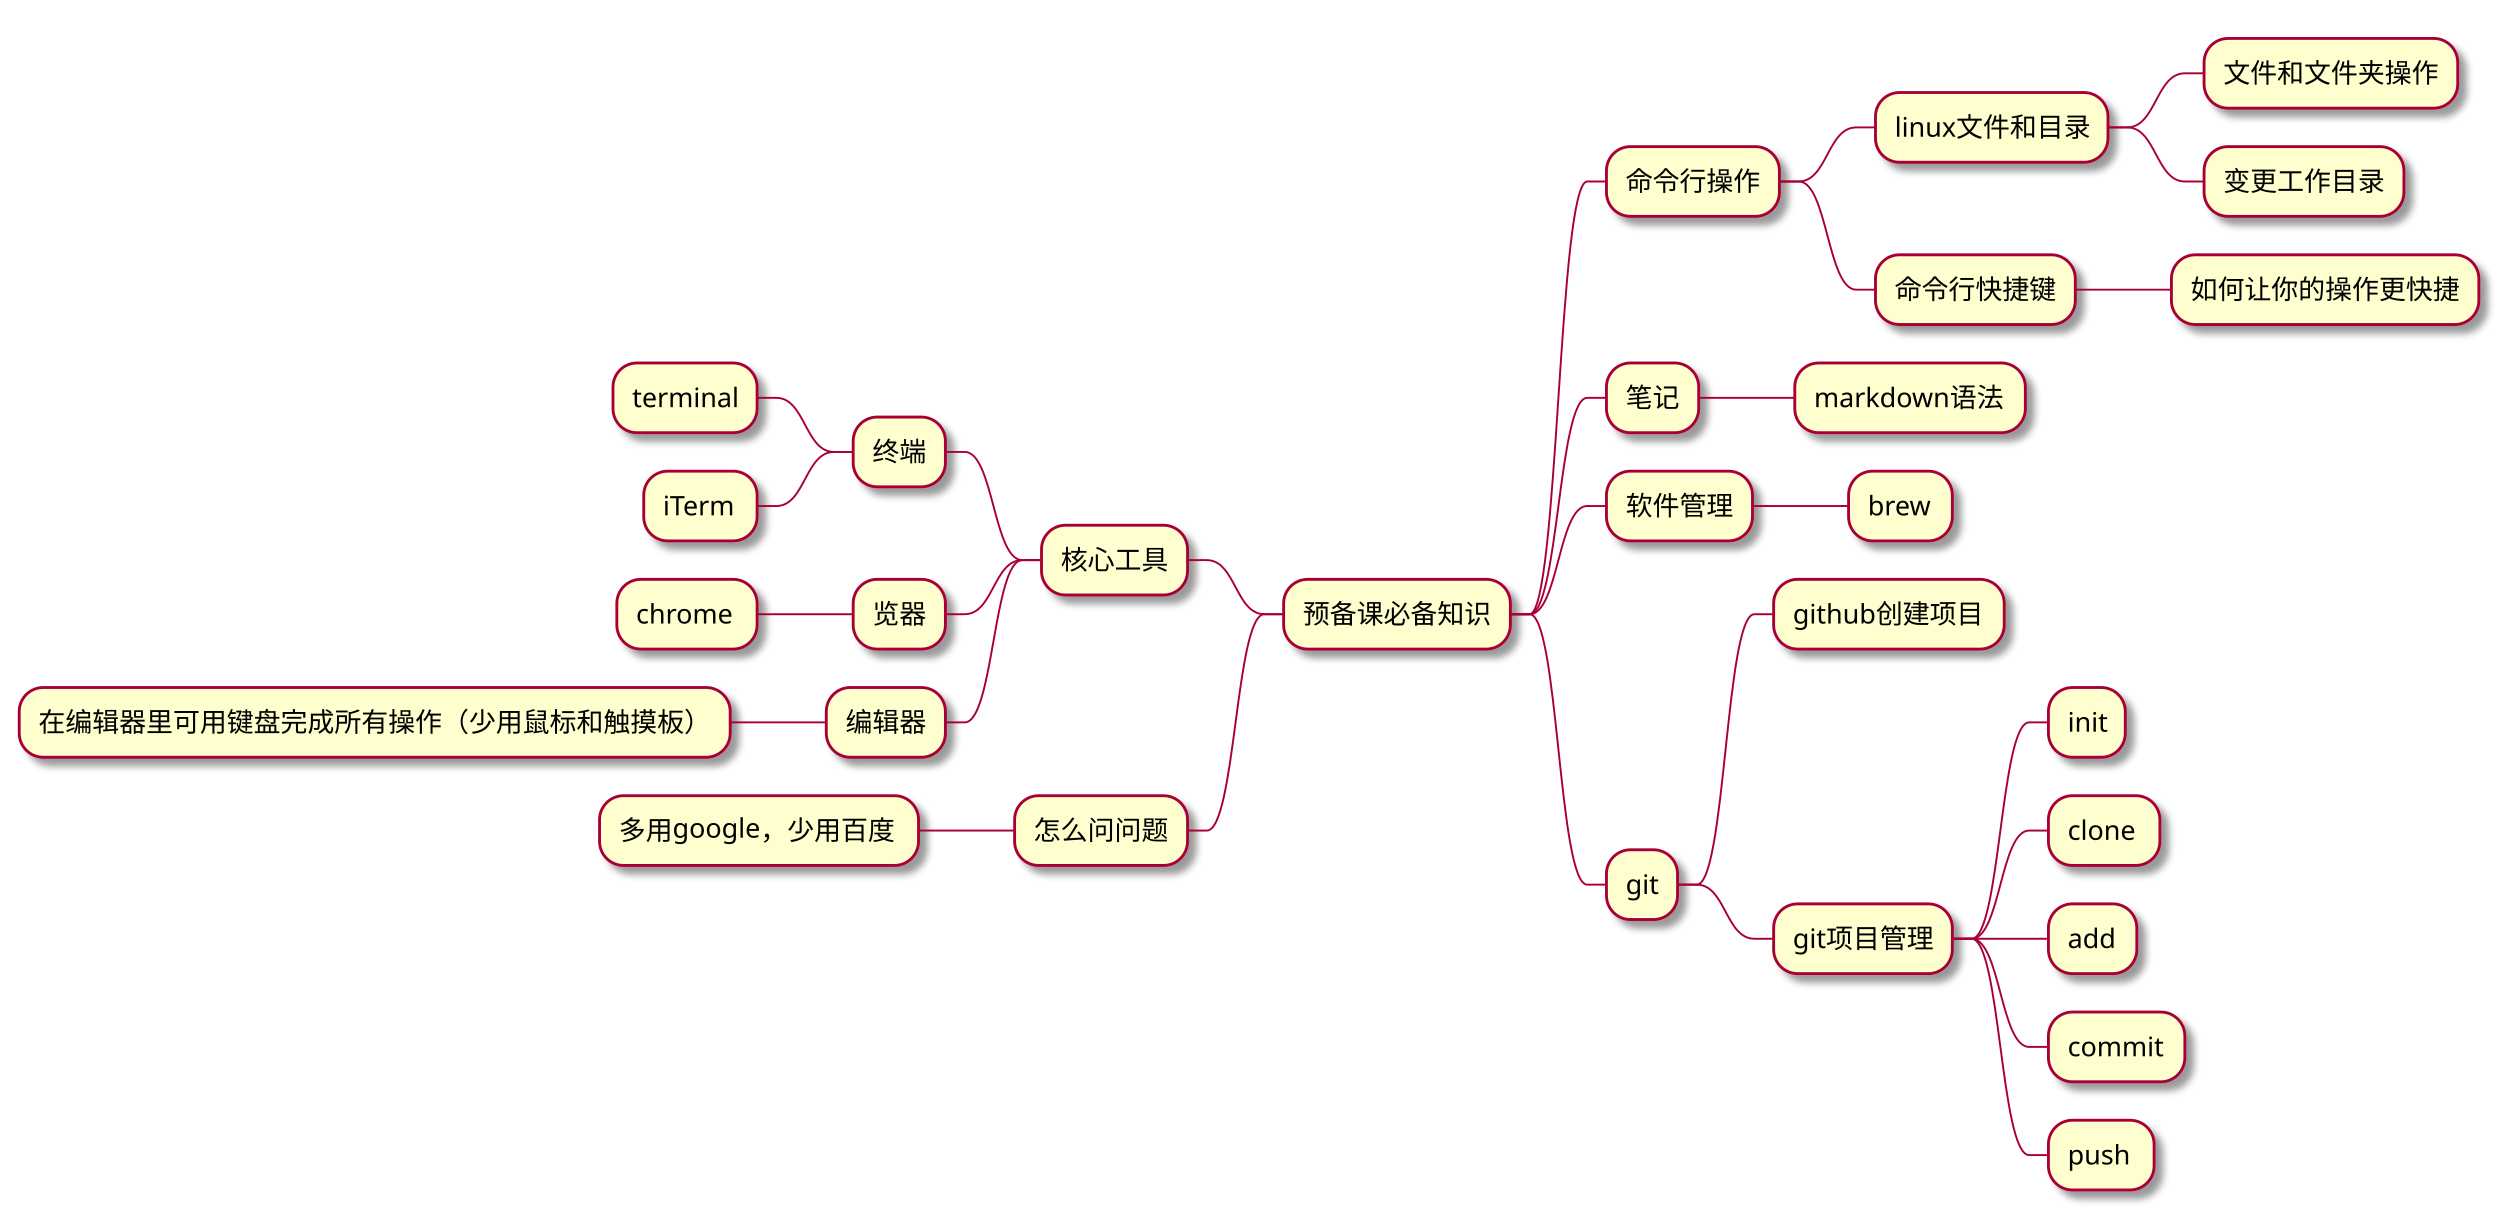
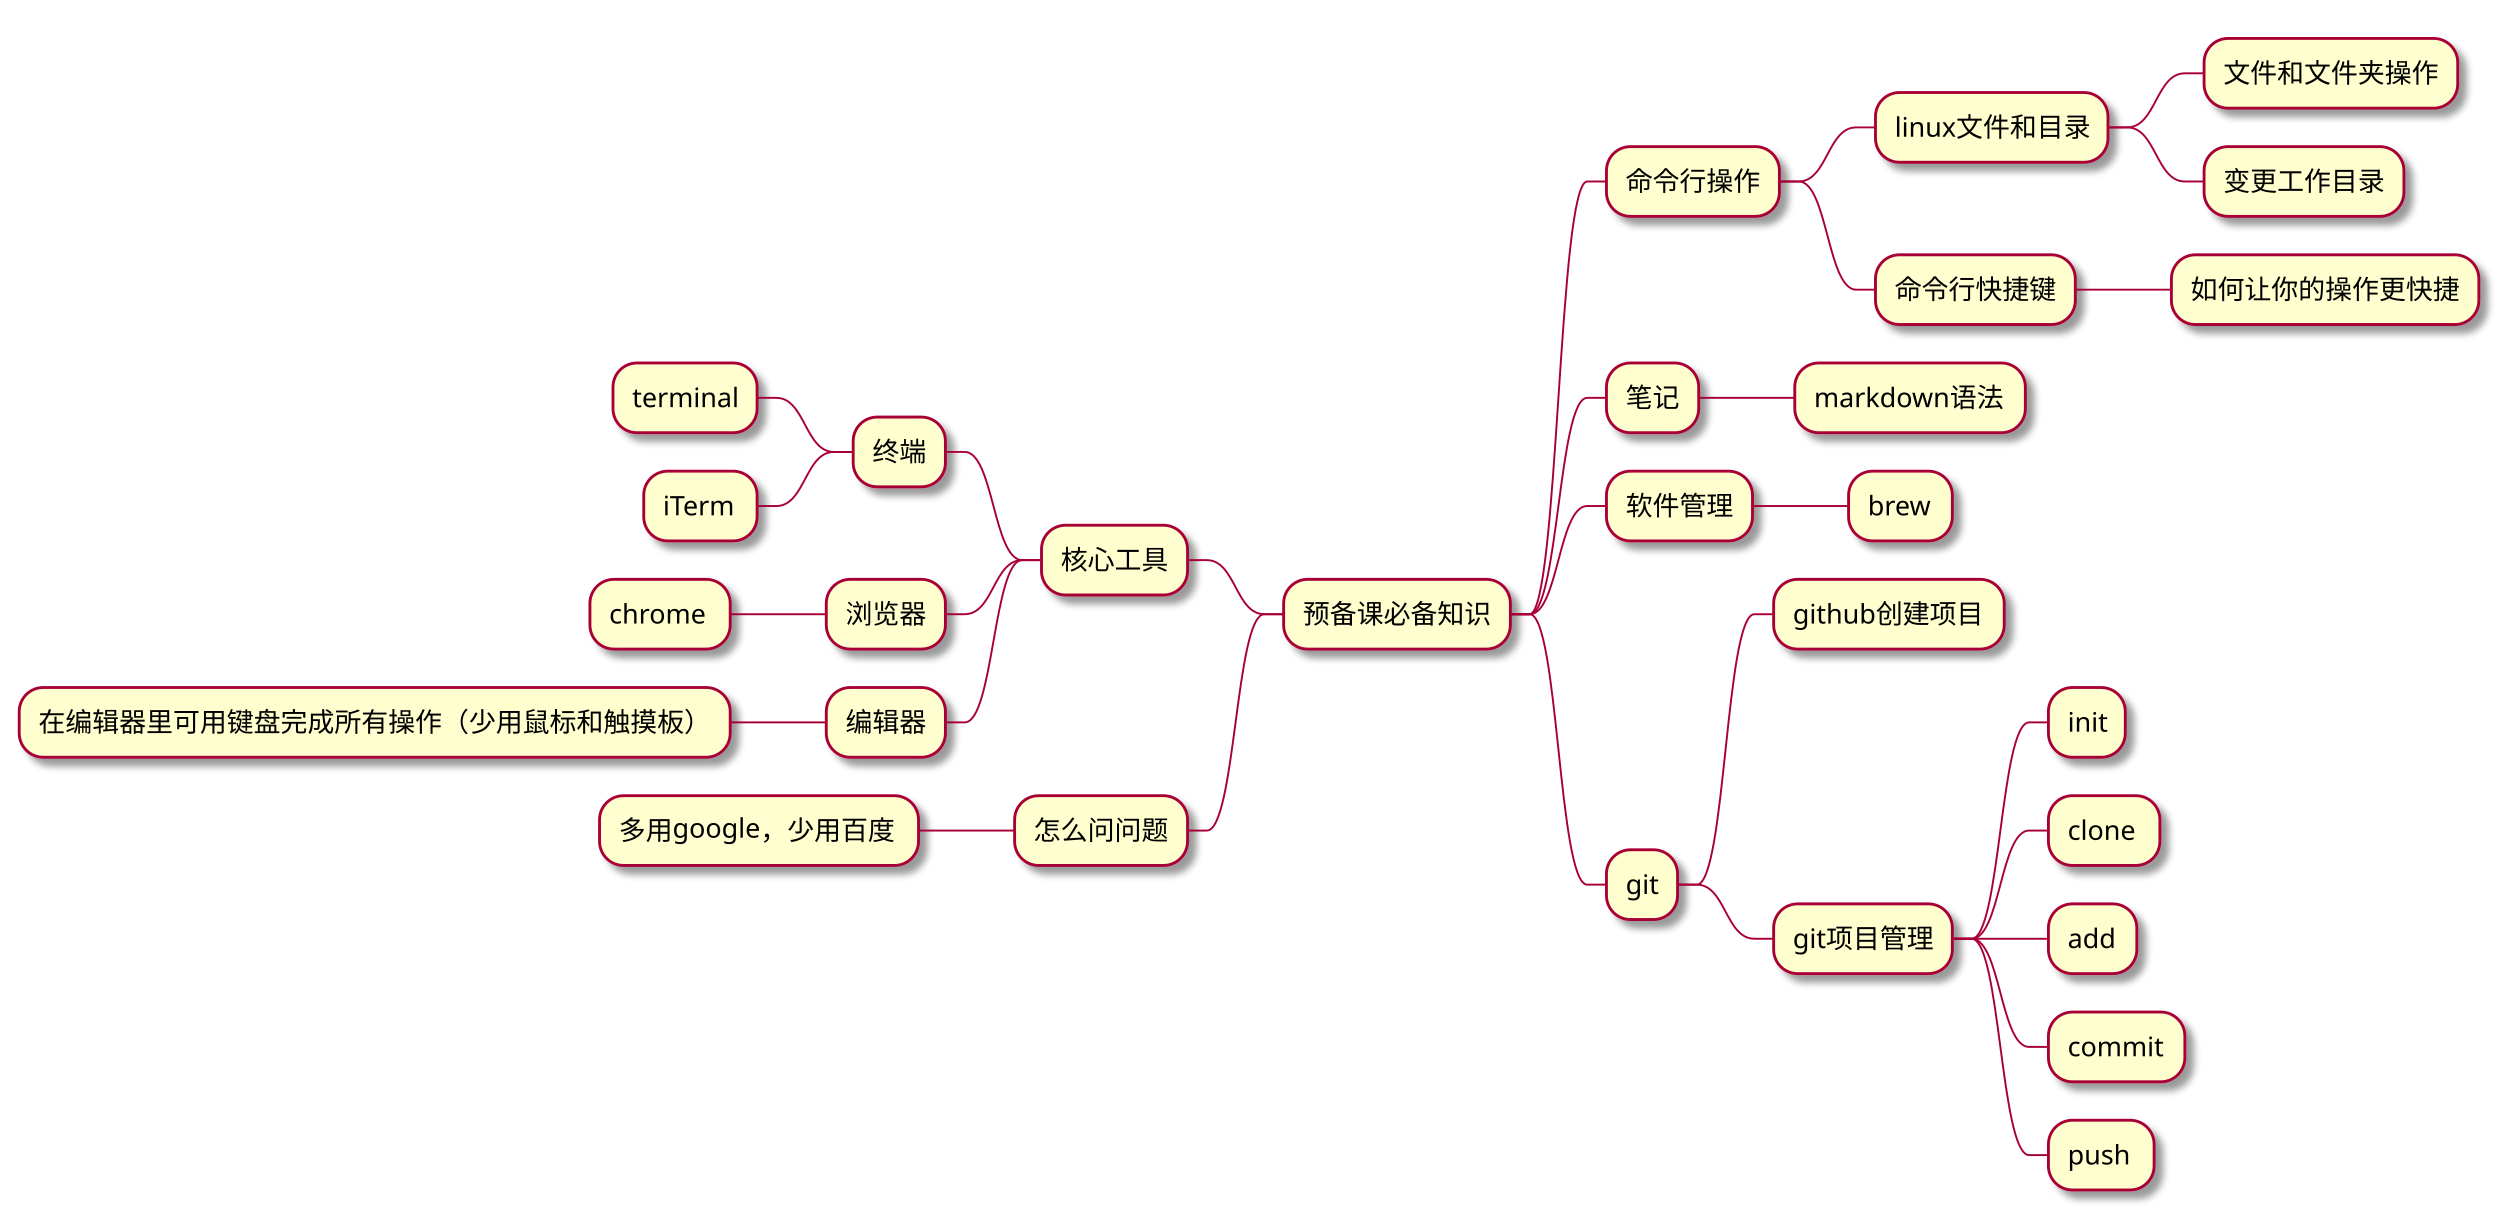
<svg xmlns="http://www.w3.org/2000/svg" contentScriptType="application/ecmascript" contentStyleType="text/css" height="630px" preserveAspectRatio="none" style="width:1301px;height:630px;" version="1.1" viewBox="0 0 1301 630" width="1301px" zoomAndPan="magnify">
  <defs>
-     <filter height="300%" id="f1j2y7qh7t1dr3" width="300%" x="-1" y="-1">
+     <filter height="300%" id="f1nq94msgk03mu" width="300%" x="-1" y="-1">
      <feGaussianBlur result="blurOut" stdDeviation="2.0" />
      <feColorMatrix in="blurOut" result="blurOut2" type="matrix" values="0 0 0 0 0 0 0 0 0 0 0 0 0 0 0 0 0 0 .4 0" />
      <feOffset dx="4.0" dy="4.0" in="blurOut2" result="blurOut3" />
      <feBlend in="SourceGraphic" in2="blurOut3" mode="normal" />
    </filter>
  </defs>
  <g>
-     <rect fill="#FEFECE" filter="url(#f1j2y7qh7t1dr3)" height="36.297" rx="12.5" ry="12.5" style="stroke: #A80036; stroke-width: 1.5;" width="118" x="668" y="301.484" />
+     <rect fill="#FEFECE" filter="url(#f1nq94msgk03mu)" height="36.297" rx="12.5" ry="12.5" style="stroke: #A80036; stroke-width: 1.5;" width="118" x="668" y="301.484" />
    <text fill="#000000" font-family="sans-serif" font-size="14" lengthAdjust="spacingAndGlyphs" textLength="98" x="678" y="324.479">预备课必备知识</text>
-     <rect fill="#FEFECE" filter="url(#f1j2y7qh7t1dr3)" height="36.297" rx="12.5" ry="12.5" style="stroke: #A80036; stroke-width: 1.5;" width="90" x="836" y="76.297" />
+     <rect fill="#FEFECE" filter="url(#f1nq94msgk03mu)" height="36.297" rx="12.5" ry="12.5" style="stroke: #A80036; stroke-width: 1.5;" width="90" x="836" y="76.297" />
    <text fill="#000000" font-family="sans-serif" font-size="14" lengthAdjust="spacingAndGlyphs" textLength="70" x="846" y="99.292">命令行操作</text>
-     <rect fill="#FEFECE" filter="url(#f1j2y7qh7t1dr3)" height="36.297" rx="12.5" ry="12.5" style="stroke: #A80036; stroke-width: 1.5;" width="121" x="976" y="48.148" />
+     <rect fill="#FEFECE" filter="url(#f1nq94msgk03mu)" height="36.297" rx="12.5" ry="12.5" style="stroke: #A80036; stroke-width: 1.5;" width="121" x="976" y="48.148" />
    <text fill="#000000" font-family="sans-serif" font-size="14" lengthAdjust="spacingAndGlyphs" textLength="101" x="986" y="71.144">linux文件和目录</text>
-     <rect fill="#FEFECE" filter="url(#f1j2y7qh7t1dr3)" height="36.297" rx="12.5" ry="12.5" style="stroke: #A80036; stroke-width: 1.5;" width="132" x="1147" y="20" />
+     <rect fill="#FEFECE" filter="url(#f1nq94msgk03mu)" height="36.297" rx="12.5" ry="12.5" style="stroke: #A80036; stroke-width: 1.5;" width="132" x="1147" y="20" />
    <text fill="#000000" font-family="sans-serif" font-size="14" lengthAdjust="spacingAndGlyphs" textLength="112" x="1157" y="42.995">文件和文件夹操作</text>
    <path d="M1097,66.297 L1107,66.297 C1122,66.297 1122,38.148 1137,38.148 L1147,38.148 " fill="none" style="stroke: #A80036; stroke-width: 1.0;" />
-     <rect fill="#FEFECE" filter="url(#f1j2y7qh7t1dr3)" height="36.297" rx="12.5" ry="12.5" style="stroke: #A80036; stroke-width: 1.5;" width="104" x="1147" y="76.297" />
+     <rect fill="#FEFECE" filter="url(#f1nq94msgk03mu)" height="36.297" rx="12.5" ry="12.5" style="stroke: #A80036; stroke-width: 1.5;" width="104" x="1147" y="76.297" />
    <text fill="#000000" font-family="sans-serif" font-size="14" lengthAdjust="spacingAndGlyphs" textLength="84" x="1157" y="99.292">变更工作目录</text>
    <path d="M1097,66.297 L1107,66.297 C1122,66.297 1122,94.445 1137,94.445 L1147,94.445 " fill="none" style="stroke: #A80036; stroke-width: 1.0;" />
    <path d="M926,94.445 L936,94.445 C951,94.445 951,66.297 966,66.297 L976,66.297 " fill="none" style="stroke: #A80036; stroke-width: 1.0;" />
-     <rect fill="#FEFECE" filter="url(#f1j2y7qh7t1dr3)" height="36.297" rx="12.5" ry="12.5" style="stroke: #A80036; stroke-width: 1.5;" width="104" x="976" y="132.594" />
+     <rect fill="#FEFECE" filter="url(#f1nq94msgk03mu)" height="36.297" rx="12.5" ry="12.5" style="stroke: #A80036; stroke-width: 1.5;" width="104" x="976" y="132.594" />
    <text fill="#000000" font-family="sans-serif" font-size="14" lengthAdjust="spacingAndGlyphs" textLength="84" x="986" y="155.589">命令行快捷键</text>
-     <rect fill="#FEFECE" filter="url(#f1j2y7qh7t1dr3)" height="36.297" rx="12.5" ry="12.5" style="stroke: #A80036; stroke-width: 1.5;" width="160" x="1130" y="132.594" />
+     <rect fill="#FEFECE" filter="url(#f1nq94msgk03mu)" height="36.297" rx="12.5" ry="12.5" style="stroke: #A80036; stroke-width: 1.5;" width="160" x="1130" y="132.594" />
    <text fill="#000000" font-family="sans-serif" font-size="14" lengthAdjust="spacingAndGlyphs" textLength="140" x="1140" y="155.589">如何让你的操作更快捷</text>
    <path d="M1080,150.742 L1090,150.742 C1105,150.742 1105,150.742 1120,150.742 L1130,150.742 " fill="none" style="stroke: #A80036; stroke-width: 1.0;" />
    <path d="M926,94.445 L936,94.445 C951,94.445 951,150.742 966,150.742 L976,150.742 " fill="none" style="stroke: #A80036; stroke-width: 1.0;" />
    <path d="M786,319.633 L796,319.633 C811,319.633 811,94.445 826,94.445 L836,94.445 " fill="none" style="stroke: #A80036; stroke-width: 1.0;" />
-     <rect fill="#FEFECE" filter="url(#f1j2y7qh7t1dr3)" height="36.297" rx="12.5" ry="12.5" style="stroke: #A80036; stroke-width: 1.5;" width="48" x="836" y="188.891" />
+     <rect fill="#FEFECE" filter="url(#f1nq94msgk03mu)" height="36.297" rx="12.5" ry="12.5" style="stroke: #A80036; stroke-width: 1.5;" width="48" x="836" y="188.891" />
    <text fill="#000000" font-family="sans-serif" font-size="14" lengthAdjust="spacingAndGlyphs" textLength="28" x="846" y="211.886">笔记</text>
-     <rect fill="#FEFECE" filter="url(#f1j2y7qh7t1dr3)" height="36.297" rx="12.5" ry="12.5" style="stroke: #A80036; stroke-width: 1.5;" width="120" x="934" y="188.891" />
+     <rect fill="#FEFECE" filter="url(#f1nq94msgk03mu)" height="36.297" rx="12.5" ry="12.5" style="stroke: #A80036; stroke-width: 1.5;" width="120" x="934" y="188.891" />
    <text fill="#000000" font-family="sans-serif" font-size="14" lengthAdjust="spacingAndGlyphs" textLength="100" x="944" y="211.886">markdown语法</text>
    <path d="M884,207.039 L894,207.039 C909,207.039 909,207.039 924,207.039 L934,207.039 " fill="none" style="stroke: #A80036; stroke-width: 1.0;" />
    <path d="M786,319.633 L796,319.633 C811,319.633 811,207.039 826,207.039 L836,207.039 " fill="none" style="stroke: #A80036; stroke-width: 1.0;" />
-     <rect fill="#FEFECE" filter="url(#f1j2y7qh7t1dr3)" height="36.297" rx="12.5" ry="12.5" style="stroke: #A80036; stroke-width: 1.5;" width="76" x="836" y="245.188" />
+     <rect fill="#FEFECE" filter="url(#f1nq94msgk03mu)" height="36.297" rx="12.5" ry="12.5" style="stroke: #A80036; stroke-width: 1.5;" width="76" x="836" y="245.188" />
    <text fill="#000000" font-family="sans-serif" font-size="14" lengthAdjust="spacingAndGlyphs" textLength="56" x="846" y="268.183">软件管理</text>
-     <rect fill="#FEFECE" filter="url(#f1j2y7qh7t1dr3)" height="36.297" rx="12.5" ry="12.5" style="stroke: #A80036; stroke-width: 1.5;" width="54" x="962" y="245.188" />
+     <rect fill="#FEFECE" filter="url(#f1nq94msgk03mu)" height="36.297" rx="12.5" ry="12.5" style="stroke: #A80036; stroke-width: 1.5;" width="54" x="962" y="245.188" />
    <text fill="#000000" font-family="sans-serif" font-size="14" lengthAdjust="spacingAndGlyphs" textLength="34" x="972" y="268.183">brew</text>
    <path d="M912,263.336 L922,263.336 C937,263.336 937,263.336 952,263.336 L962,263.336 " fill="none" style="stroke: #A80036; stroke-width: 1.0;" />
    <path d="M786,319.633 L796,319.633 C811,319.633 811,263.336 826,263.336 L836,263.336 " fill="none" style="stroke: #A80036; stroke-width: 1.0;" />
-     <rect fill="#FEFECE" filter="url(#f1j2y7qh7t1dr3)" height="36.297" rx="12.5" ry="12.5" style="stroke: #A80036; stroke-width: 1.5;" width="37" x="836" y="442.227" />
+     <rect fill="#FEFECE" filter="url(#f1nq94msgk03mu)" height="36.297" rx="12.5" ry="12.5" style="stroke: #A80036; stroke-width: 1.5;" width="37" x="836" y="442.227" />
    <text fill="#000000" font-family="sans-serif" font-size="14" lengthAdjust="spacingAndGlyphs" textLength="17" x="846" y="465.222">git</text>
-     <rect fill="#FEFECE" filter="url(#f1j2y7qh7t1dr3)" height="36.297" rx="12.5" ry="12.5" style="stroke: #A80036; stroke-width: 1.5;" width="120" x="923" y="301.484" />
+     <rect fill="#FEFECE" filter="url(#f1nq94msgk03mu)" height="36.297" rx="12.5" ry="12.5" style="stroke: #A80036; stroke-width: 1.5;" width="120" x="923" y="301.484" />
    <text fill="#000000" font-family="sans-serif" font-size="14" lengthAdjust="spacingAndGlyphs" textLength="100" x="933" y="324.479">github创建项目</text>
    <path d="M873,460.375 L883,460.375 C898,460.375 898,319.633 913,319.633 L923,319.633 " fill="none" style="stroke: #A80036; stroke-width: 1.0;" />
-     <rect fill="#FEFECE" filter="url(#f1j2y7qh7t1dr3)" height="36.297" rx="12.5" ry="12.5" style="stroke: #A80036; stroke-width: 1.5;" width="93" x="923" y="470.375" />
+     <rect fill="#FEFECE" filter="url(#f1nq94msgk03mu)" height="36.297" rx="12.5" ry="12.5" style="stroke: #A80036; stroke-width: 1.5;" width="93" x="923" y="470.375" />
    <text fill="#000000" font-family="sans-serif" font-size="14" lengthAdjust="spacingAndGlyphs" textLength="73" x="933" y="493.37">git项目管理</text>
-     <rect fill="#FEFECE" filter="url(#f1j2y7qh7t1dr3)" height="36.297" rx="12.5" ry="12.5" style="stroke: #A80036; stroke-width: 1.5;" width="40" x="1066" y="357.781" />
+     <rect fill="#FEFECE" filter="url(#f1nq94msgk03mu)" height="36.297" rx="12.5" ry="12.5" style="stroke: #A80036; stroke-width: 1.5;" width="40" x="1066" y="357.781" />
    <text fill="#000000" font-family="sans-serif" font-size="14" lengthAdjust="spacingAndGlyphs" textLength="20" x="1076" y="380.776">init</text>
    <path d="M1016,488.523 L1026,488.523 C1041,488.523 1041,375.93 1056,375.93 L1066,375.93 " fill="none" style="stroke: #A80036; stroke-width: 1.0;" />
-     <rect fill="#FEFECE" filter="url(#f1j2y7qh7t1dr3)" height="36.297" rx="12.5" ry="12.5" style="stroke: #A80036; stroke-width: 1.5;" width="58" x="1066" y="414.078" />
+     <rect fill="#FEFECE" filter="url(#f1nq94msgk03mu)" height="36.297" rx="12.5" ry="12.5" style="stroke: #A80036; stroke-width: 1.5;" width="58" x="1066" y="414.078" />
    <text fill="#000000" font-family="sans-serif" font-size="14" lengthAdjust="spacingAndGlyphs" textLength="38" x="1076" y="437.073">clone</text>
    <path d="M1016,488.523 L1026,488.523 C1041,488.523 1041,432.227 1056,432.227 L1066,432.227 " fill="none" style="stroke: #A80036; stroke-width: 1.0;" />
-     <rect fill="#FEFECE" filter="url(#f1j2y7qh7t1dr3)" height="36.297" rx="12.5" ry="12.5" style="stroke: #A80036; stroke-width: 1.5;" width="46" x="1066" y="470.375" />
+     <rect fill="#FEFECE" filter="url(#f1nq94msgk03mu)" height="36.297" rx="12.5" ry="12.5" style="stroke: #A80036; stroke-width: 1.5;" width="46" x="1066" y="470.375" />
    <text fill="#000000" font-family="sans-serif" font-size="14" lengthAdjust="spacingAndGlyphs" textLength="26" x="1076" y="493.37">add</text>
    <path d="M1016,488.523 L1026,488.523 C1041,488.523 1041,488.523 1056,488.523 L1066,488.523 " fill="none" style="stroke: #A80036; stroke-width: 1.0;" />
-     <rect fill="#FEFECE" filter="url(#f1j2y7qh7t1dr3)" height="36.297" rx="12.5" ry="12.5" style="stroke: #A80036; stroke-width: 1.5;" width="71" x="1066" y="526.672" />
+     <rect fill="#FEFECE" filter="url(#f1nq94msgk03mu)" height="36.297" rx="12.5" ry="12.5" style="stroke: #A80036; stroke-width: 1.5;" width="71" x="1066" y="526.672" />
    <text fill="#000000" font-family="sans-serif" font-size="14" lengthAdjust="spacingAndGlyphs" textLength="51" x="1076" y="549.667">commit</text>
    <path d="M1016,488.523 L1026,488.523 C1041,488.523 1041,544.82 1056,544.82 L1066,544.82 " fill="none" style="stroke: #A80036; stroke-width: 1.0;" />
-     <rect fill="#FEFECE" filter="url(#f1j2y7qh7t1dr3)" height="36.297" rx="12.5" ry="12.5" style="stroke: #A80036; stroke-width: 1.5;" width="55" x="1066" y="582.969" />
+     <rect fill="#FEFECE" filter="url(#f1nq94msgk03mu)" height="36.297" rx="12.5" ry="12.5" style="stroke: #A80036; stroke-width: 1.5;" width="55" x="1066" y="582.969" />
    <text fill="#000000" font-family="sans-serif" font-size="14" lengthAdjust="spacingAndGlyphs" textLength="35" x="1076" y="605.964">push</text>
    <path d="M1016,488.523 L1026,488.523 C1041,488.523 1041,601.117 1056,601.117 L1066,601.117 " fill="none" style="stroke: #A80036; stroke-width: 1.0;" />
    <path d="M873,460.375 L883,460.375 C898,460.375 898,488.523 913,488.523 L923,488.523 " fill="none" style="stroke: #A80036; stroke-width: 1.0;" />
    <path d="M786,319.633 L796,319.633 C811,319.633 811,460.375 826,460.375 L836,460.375 " fill="none" style="stroke: #A80036; stroke-width: 1.0;" />
-     <rect fill="#FEFECE" filter="url(#f1j2y7qh7t1dr3)" height="36.297" rx="12.5" ry="12.5" style="stroke: #A80036; stroke-width: 1.5;" width="76" x="542" y="273.336" />
+     <rect fill="#FEFECE" filter="url(#f1nq94msgk03mu)" height="36.297" rx="12.5" ry="12.5" style="stroke: #A80036; stroke-width: 1.5;" width="76" x="542" y="273.336" />
    <text fill="#000000" font-family="sans-serif" font-size="14" lengthAdjust="spacingAndGlyphs" textLength="56" x="552" y="296.331">核心工具</text>
-     <rect fill="#FEFECE" filter="url(#f1j2y7qh7t1dr3)" height="36.297" rx="12.5" ry="12.5" style="stroke: #A80036; stroke-width: 1.5;" width="48" x="444" y="217.039" />
+     <rect fill="#FEFECE" filter="url(#f1nq94msgk03mu)" height="36.297" rx="12.5" ry="12.5" style="stroke: #A80036; stroke-width: 1.5;" width="48" x="444" y="217.039" />
    <text fill="#000000" font-family="sans-serif" font-size="14" lengthAdjust="spacingAndGlyphs" textLength="28" x="454" y="240.034">终端</text>
-     <rect fill="#FEFECE" filter="url(#f1j2y7qh7t1dr3)" height="36.297" rx="12.5" ry="12.5" style="stroke: #A80036; stroke-width: 1.5;" width="75" x="319" y="188.891" />
+     <rect fill="#FEFECE" filter="url(#f1nq94msgk03mu)" height="36.297" rx="12.5" ry="12.5" style="stroke: #A80036; stroke-width: 1.5;" width="75" x="319" y="188.891" />
    <text fill="#000000" font-family="sans-serif" font-size="14" lengthAdjust="spacingAndGlyphs" textLength="55" x="329" y="211.886">terminal</text>
    <path d="M444,235.188 L434,235.188 C419,235.188 419,207.039 404,207.039 L394,207.039 " fill="none" style="stroke: #A80036; stroke-width: 1.0;" />
-     <rect fill="#FEFECE" filter="url(#f1j2y7qh7t1dr3)" height="36.297" rx="12.5" ry="12.5" style="stroke: #A80036; stroke-width: 1.5;" width="59" x="335" y="245.188" />
+     <rect fill="#FEFECE" filter="url(#f1nq94msgk03mu)" height="36.297" rx="12.5" ry="12.5" style="stroke: #A80036; stroke-width: 1.5;" width="59" x="335" y="245.188" />
    <text fill="#000000" font-family="sans-serif" font-size="14" lengthAdjust="spacingAndGlyphs" textLength="39" x="345" y="268.183">iTerm</text>
    <path d="M444,235.188 L434,235.188 C419,235.188 419,263.336 404,263.336 L394,263.336 " fill="none" style="stroke: #A80036; stroke-width: 1.0;" />
    <path d="M542,291.484 L532,291.484 C517,291.484 517,235.188 502,235.188 L492,235.188 " fill="none" style="stroke: #A80036; stroke-width: 1.0;" />
-     <rect fill="#FEFECE" filter="url(#f1j2y7qh7t1dr3)" height="36.297" rx="12.5" ry="12.5" style="stroke: #A80036; stroke-width: 1.5;" width="48" x="444" y="301.484" />
-     <text fill="#000000" font-family="sans-serif" font-size="14" lengthAdjust="spacingAndGlyphs" textLength="28" x="454" y="324.479">览器</text>
-     <rect fill="#FEFECE" filter="url(#f1j2y7qh7t1dr3)" height="36.297" rx="12.5" ry="12.5" style="stroke: #A80036; stroke-width: 1.5;" width="73" x="321" y="301.484" />
-     <text fill="#000000" font-family="sans-serif" font-size="14" lengthAdjust="spacingAndGlyphs" textLength="53" x="331" y="324.479">chrome</text>
-     <path d="M444,319.633 L434,319.633 C419,319.633 419,319.633 404,319.633 L394,319.633 " fill="none" style="stroke: #A80036; stroke-width: 1.0;" />
+     <rect fill="#FEFECE" filter="url(#f1nq94msgk03mu)" height="36.297" rx="12.5" ry="12.5" style="stroke: #A80036; stroke-width: 1.5;" width="62" x="430" y="301.484" />
+     <text fill="#000000" font-family="sans-serif" font-size="14" lengthAdjust="spacingAndGlyphs" textLength="42" x="440" y="324.479">浏览器</text>
+     <rect fill="#FEFECE" filter="url(#f1nq94msgk03mu)" height="36.297" rx="12.5" ry="12.5" style="stroke: #A80036; stroke-width: 1.5;" width="73" x="307" y="301.484" />
+     <text fill="#000000" font-family="sans-serif" font-size="14" lengthAdjust="spacingAndGlyphs" textLength="53" x="317" y="324.479">chrome</text>
+     <path d="M430,319.633 L420,319.633 C405,319.633 405,319.633 390,319.633 L380,319.633 " fill="none" style="stroke: #A80036; stroke-width: 1.0;" />
    <path d="M542,291.484 L532,291.484 C517,291.484 517,319.633 502,319.633 L492,319.633 " fill="none" style="stroke: #A80036; stroke-width: 1.0;" />
-     <rect fill="#FEFECE" filter="url(#f1j2y7qh7t1dr3)" height="36.297" rx="12.5" ry="12.5" style="stroke: #A80036; stroke-width: 1.5;" width="62" x="430" y="357.781" />
+     <rect fill="#FEFECE" filter="url(#f1nq94msgk03mu)" height="36.297" rx="12.5" ry="12.5" style="stroke: #A80036; stroke-width: 1.5;" width="62" x="430" y="357.781" />
    <text fill="#000000" font-family="sans-serif" font-size="14" lengthAdjust="spacingAndGlyphs" textLength="42" x="440" y="380.776">编辑器</text>
-     <rect fill="#FEFECE" filter="url(#f1j2y7qh7t1dr3)" height="36.297" rx="12.5" ry="12.5" style="stroke: #A80036; stroke-width: 1.5;" width="370" x="10" y="357.781" />
+     <rect fill="#FEFECE" filter="url(#f1nq94msgk03mu)" height="36.297" rx="12.5" ry="12.5" style="stroke: #A80036; stroke-width: 1.5;" width="370" x="10" y="357.781" />
    <text fill="#000000" font-family="sans-serif" font-size="14" lengthAdjust="spacingAndGlyphs" textLength="350" x="20" y="380.776">在编辑器里可用键盘完成所有操作（少用鼠标和触摸板）</text>
    <path d="M430,375.93 L420,375.93 C405,375.93 405,375.93 390,375.93 L380,375.93 " fill="none" style="stroke: #A80036; stroke-width: 1.0;" />
    <path d="M542,291.484 L532,291.484 C517,291.484 517,375.93 502,375.93 L492,375.93 " fill="none" style="stroke: #A80036; stroke-width: 1.0;" />
    <path d="M668,319.633 L658,319.633 C643,319.633 643,291.484 628,291.484 L618,291.484 " fill="none" style="stroke: #A80036; stroke-width: 1.0;" />
-     <rect fill="#FEFECE" filter="url(#f1j2y7qh7t1dr3)" height="36.297" rx="12.5" ry="12.5" style="stroke: #A80036; stroke-width: 1.5;" width="90" x="528" y="414.078" />
+     <rect fill="#FEFECE" filter="url(#f1nq94msgk03mu)" height="36.297" rx="12.5" ry="12.5" style="stroke: #A80036; stroke-width: 1.5;" width="90" x="528" y="414.078" />
    <text fill="#000000" font-family="sans-serif" font-size="14" lengthAdjust="spacingAndGlyphs" textLength="70" x="538" y="437.073">怎么问问题</text>
-     <rect fill="#FEFECE" filter="url(#f1j2y7qh7t1dr3)" height="36.297" rx="12.5" ry="12.5" style="stroke: #A80036; stroke-width: 1.5;" width="166" x="312" y="414.078" />
+     <rect fill="#FEFECE" filter="url(#f1nq94msgk03mu)" height="36.297" rx="12.5" ry="12.5" style="stroke: #A80036; stroke-width: 1.5;" width="166" x="312" y="414.078" />
    <text fill="#000000" font-family="sans-serif" font-size="14" lengthAdjust="spacingAndGlyphs" textLength="146" x="322" y="437.073">多用google，少用百度</text>
    <path d="M528,432.227 L518,432.227 C503,432.227 503,432.227 488,432.227 L478,432.227 " fill="none" style="stroke: #A80036; stroke-width: 1.0;" />
    <path d="M668,319.633 L658,319.633 C643,319.633 643,432.227 628,432.227 L618,432.227 " fill="none" style="stroke: #A80036; stroke-width: 1.0;" />
  </g>
</svg>
